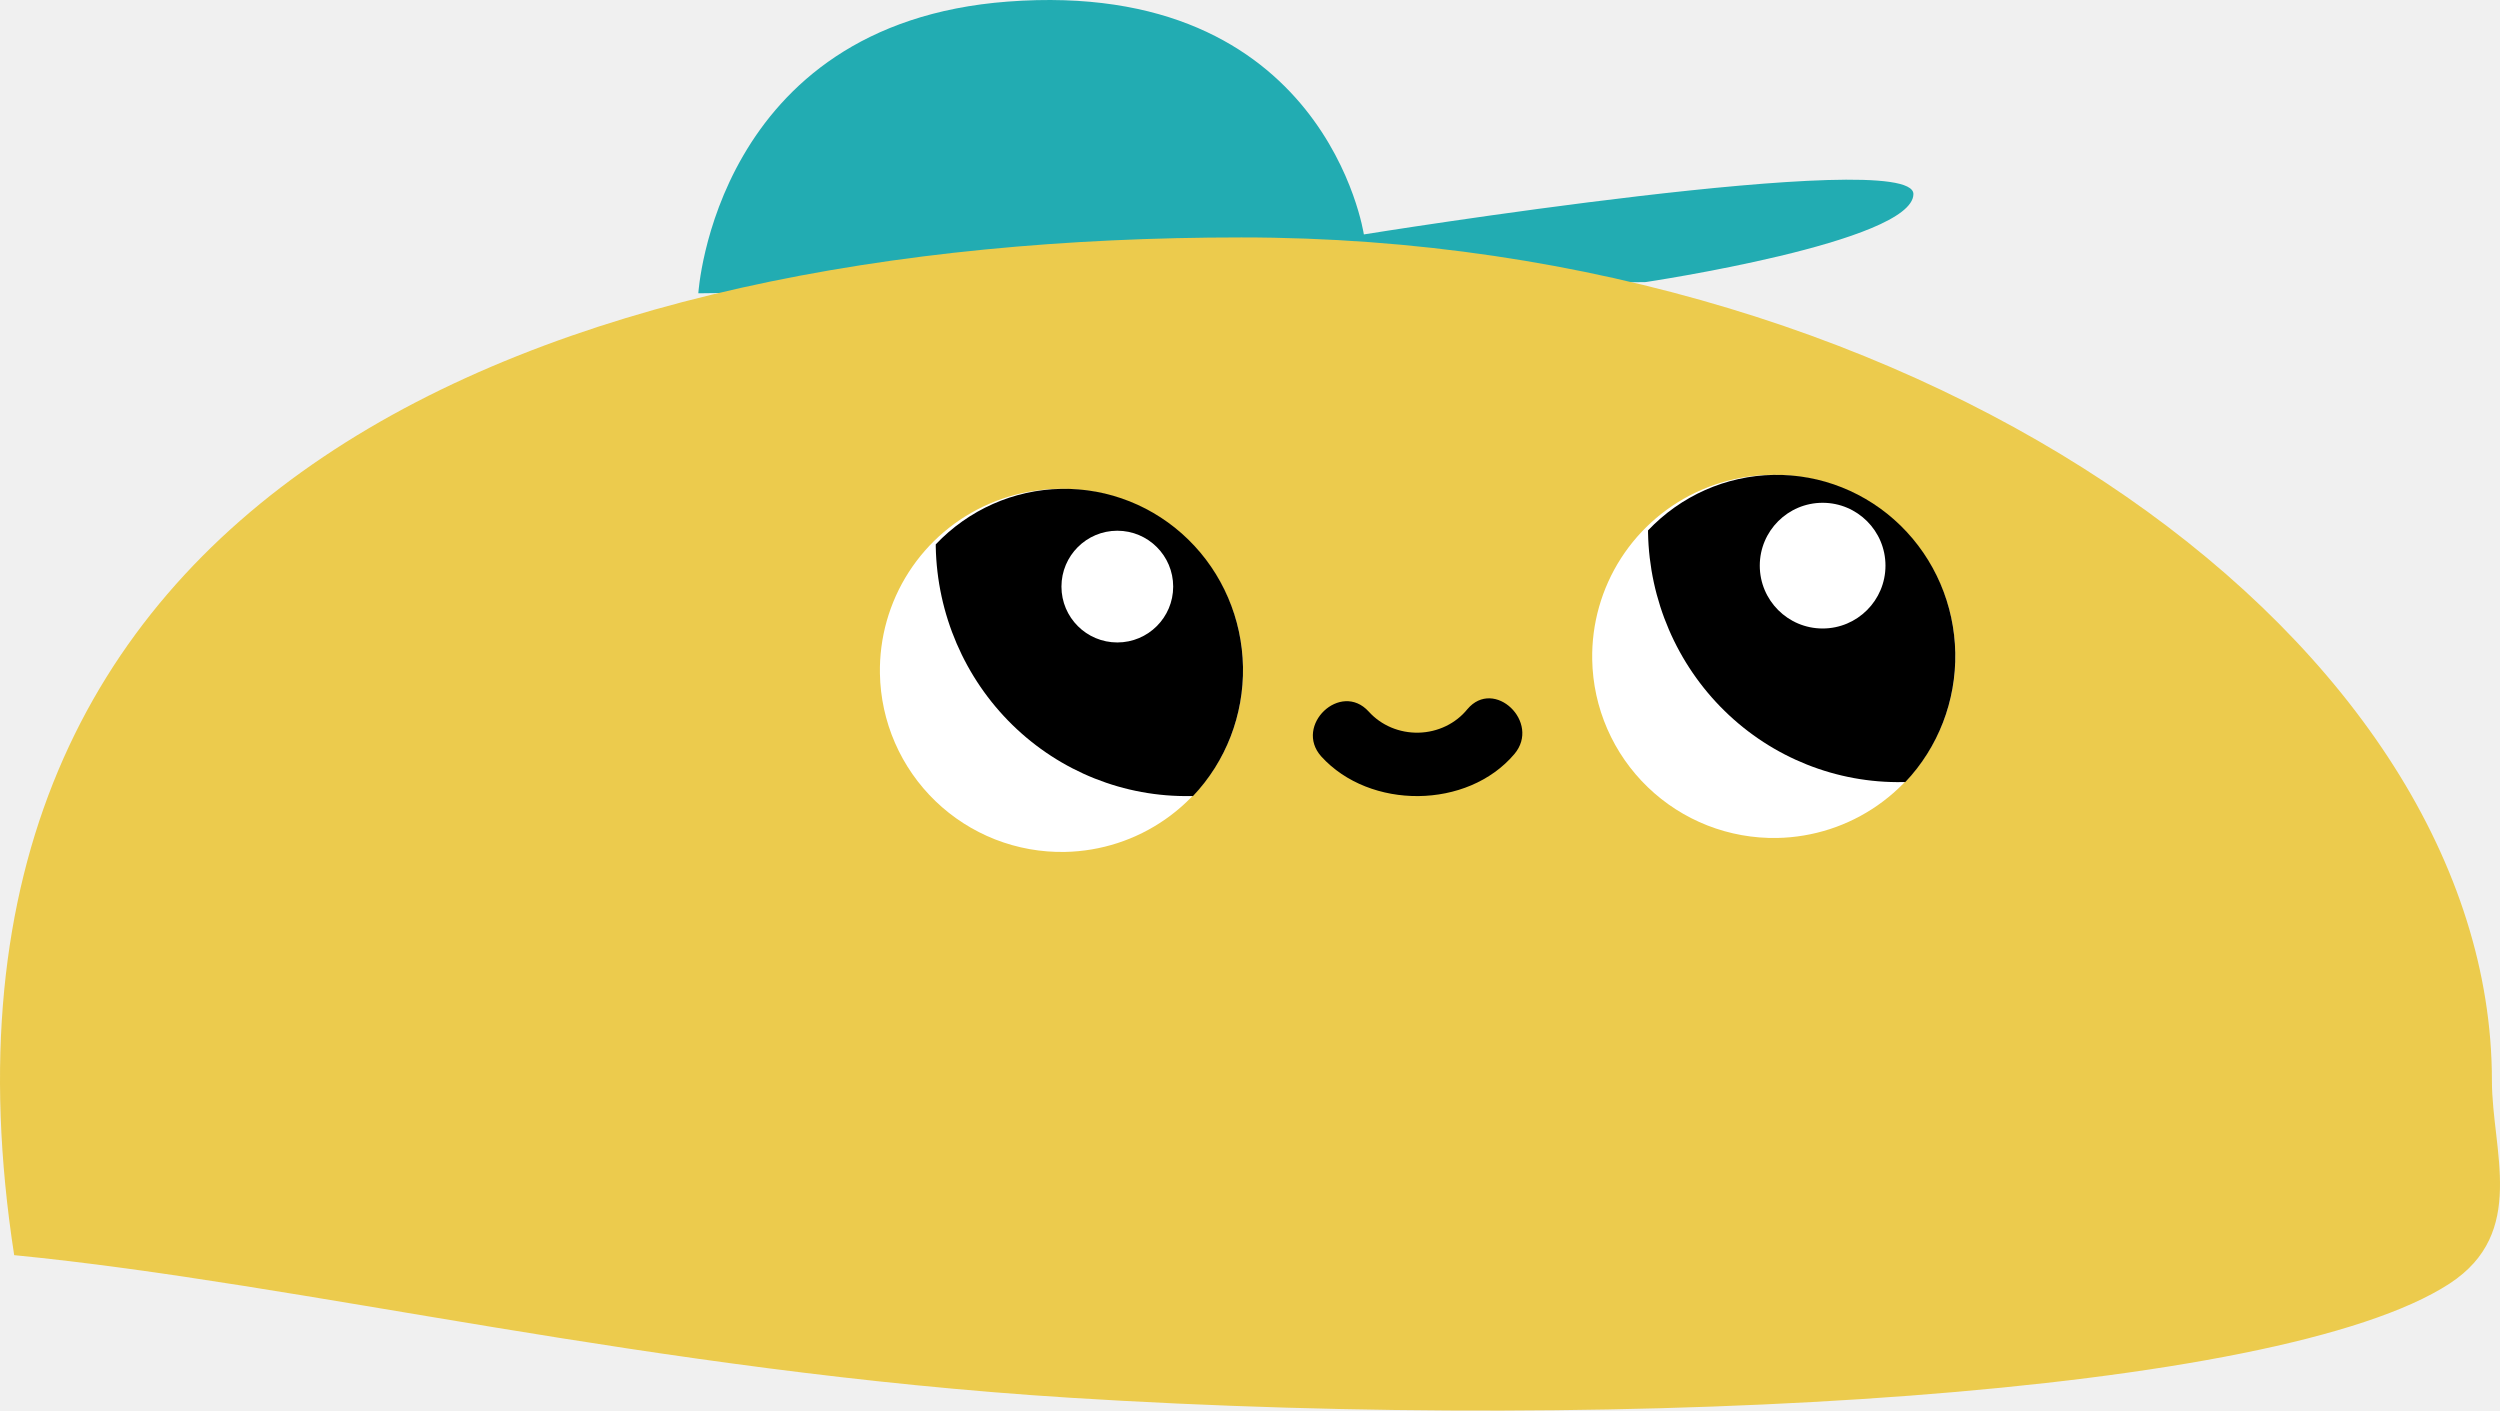
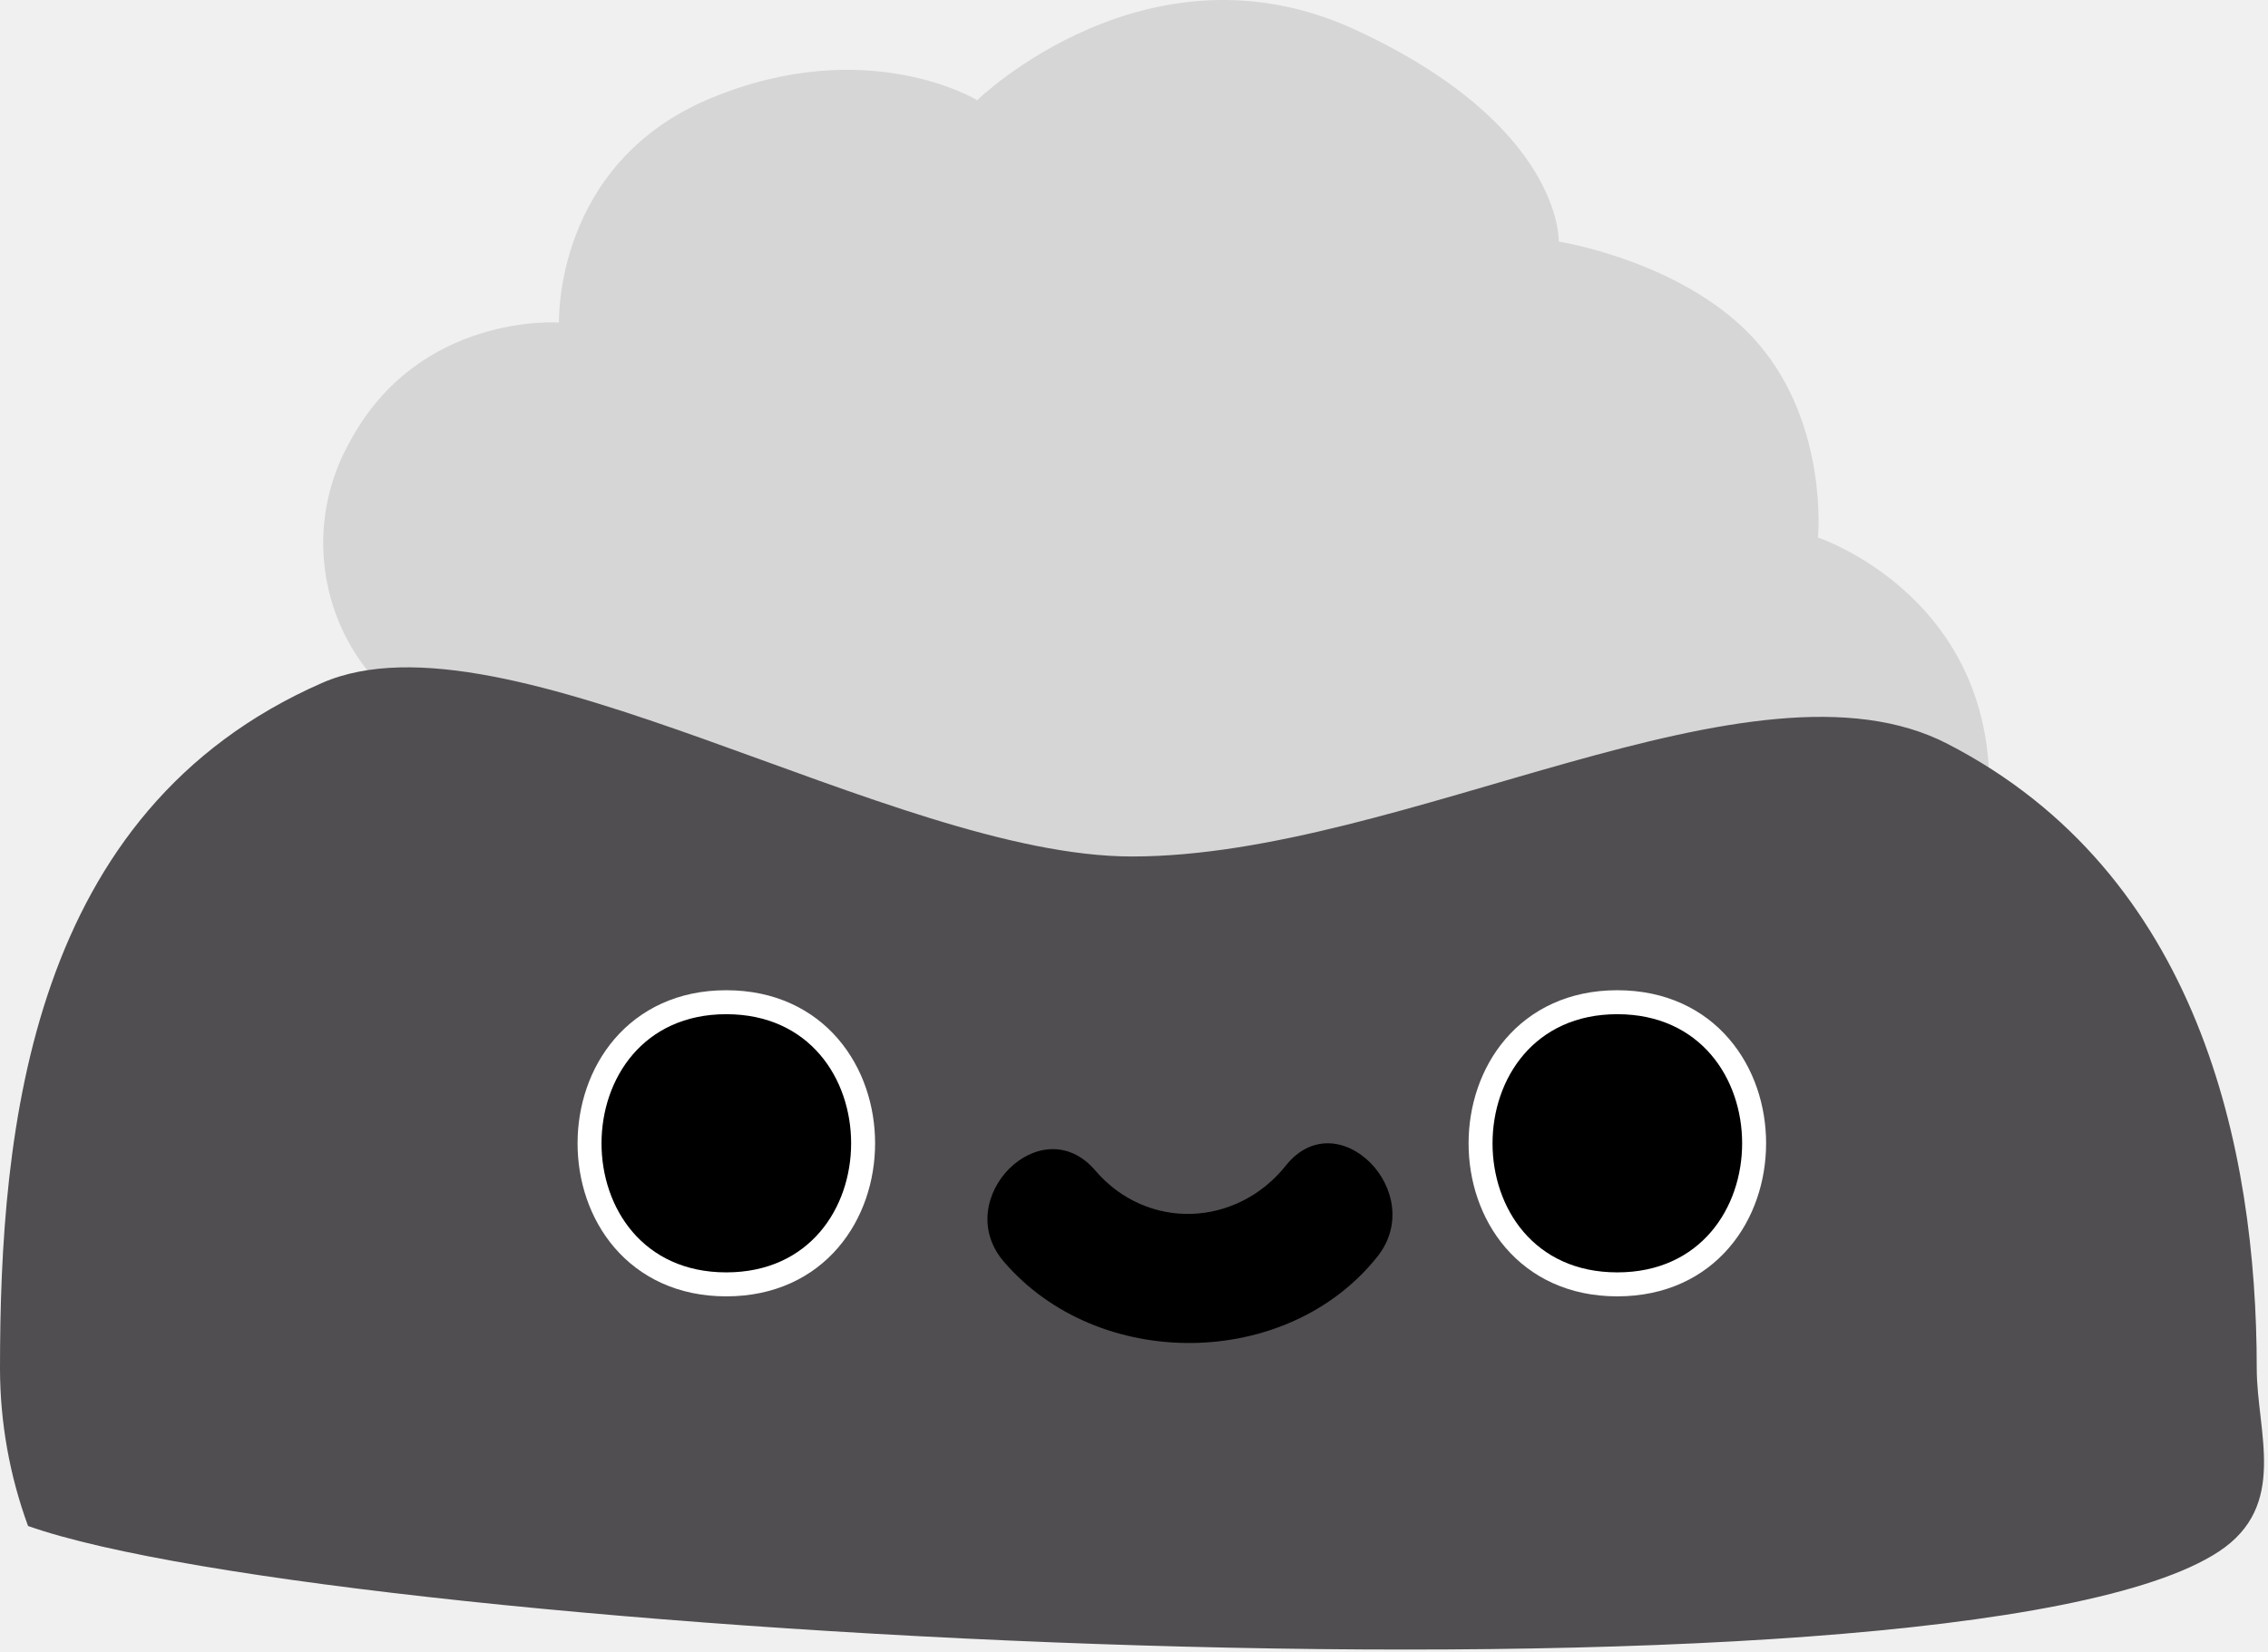
- <svg xmlns="http://www.w3.org/2000/svg" width="179" height="101" viewBox="0 0 179 101" fill="none">
-   <path d="M50 21C50 21 51.176 1.701 72.151 0.114C94.933 -1.607 97.652 16.785 97.652 16.785C97.652 16.785 137 10.446 137 13.892C137 17.338 117.821 20.198 117.821 20.198L50 21Z" fill="#22ACB2" />
-   <path d="M178.421 77.374C178.421 82.378 180.967 88.267 175.383 91.91C163.176 99.856 117.387 102.636 76.601 100.078C46.474 98.177 21.877 91.915 1.015 89.869C-7.529 34.628 39.282 17 88.88 17C138.478 17 178.421 46.378 178.421 77.374Z" fill="#ECCB4D" />
-   <path d="M76.256 60.998C78.826 60.947 81.323 60.136 83.431 58.666C85.54 57.197 87.166 55.136 88.104 52.743C89.041 50.351 89.249 47.733 88.7 45.223C88.151 42.712 86.87 40.421 85.019 38.638C83.168 36.855 80.83 35.66 78.301 35.205C75.772 34.75 73.164 35.055 70.808 36.082C68.452 37.108 66.453 38.81 65.063 40.972C63.674 43.134 62.957 45.66 63.002 48.229C63.032 49.938 63.399 51.625 64.082 53.192C64.765 54.759 65.75 56.176 66.981 57.362C68.212 58.548 69.665 59.48 71.257 60.104C72.848 60.727 74.547 61.031 76.256 60.998Z" fill="white" />
-   <path d="M67 39.139C67 39.083 67 39.032 67 38.976C69.354 36.496 72.581 35.066 75.973 35.002C79.364 34.938 82.642 36.245 85.084 38.635C87.527 41.024 88.935 44.301 88.998 47.745C89.061 51.189 87.774 54.517 85.42 56.997H85.259C80.507 57.085 75.914 55.253 72.49 51.905C69.067 48.556 67.092 43.965 67 39.139Z" fill="black" />
-   <path d="M127.256 59.998C129.826 59.947 132.323 59.136 134.431 57.666C136.54 56.197 138.166 54.136 139.104 51.743C140.041 49.35 140.249 46.733 139.7 44.223C139.151 41.712 137.87 39.421 136.019 37.638C134.168 35.855 131.83 34.66 129.301 34.205C126.772 33.75 124.164 34.055 121.808 35.082C119.452 36.108 117.453 37.81 116.063 39.972C114.674 42.134 113.957 44.66 114.002 47.229C114.032 48.938 114.399 50.625 115.082 52.192C115.765 53.759 116.75 55.176 117.981 56.362C119.212 57.548 120.665 58.48 122.257 59.104C123.848 59.727 125.547 60.031 127.256 59.998Z" fill="white" />
-   <path d="M118 38.145C118 38.089 118 38.032 118 37.976C120.354 35.496 123.581 34.066 126.973 34.002C130.364 33.938 133.642 35.245 136.084 37.635C138.527 40.024 139.935 43.301 139.998 46.745C140.061 50.189 138.774 53.517 136.42 55.997H136.254C131.502 56.086 126.91 54.256 123.487 50.908C120.064 47.56 118.09 42.97 118 38.145Z" fill="black" />
-   <path d="M105.064 50.778C104.653 51.286 104.126 51.701 103.522 51.992C102.918 52.283 102.253 52.442 101.576 52.459C100.898 52.475 100.225 52.348 99.606 52.087C98.987 51.825 98.439 51.436 98 50.949C95.993 48.739 92.626 51.944 94.599 54.158C98.079 57.994 105.075 57.956 108.432 53.987C110.342 51.719 106.98 48.504 105.064 50.778Z" fill="black" />
-   <path d="M130.5 45C132.985 45 135 42.985 135 40.5C135 38.015 132.985 36 130.5 36C128.015 36 126 38.015 126 40.5C126 42.985 128.015 45 130.5 45Z" fill="white" />
-   <path d="M80 46C82.209 46 84 44.209 84 42C84 39.791 82.209 38 80 38C77.791 38 76 39.791 76 42C76 44.209 77.791 46 80 46Z" fill="white" />
+ <svg xmlns="http://www.w3.org/2000/svg" width="173" height="126" viewBox="0 0 173 126" fill="none">
+   <path d="M26.782 75.277C25.145 73.71 21.323 70.648 21.869 61.871C22.013 59.739 22.654 57.669 23.741 55.829C24.829 53.989 26.332 52.43 28.131 51.276C26.163 48.835 24.971 45.862 24.709 42.738C24.446 39.614 25.124 36.483 26.657 33.748C31.952 23.808 42.641 24.605 42.641 24.605C42.641 24.605 42.215 12.498 54.176 7.509C66.137 2.52 74.539 7.64 74.539 7.64C74.539 7.64 87.575 -5.051 103.406 2.28C119.238 9.611 118.899 18.426 118.899 18.426C118.899 18.426 128.78 19.977 134.136 26.232C139.491 32.487 138.672 41.003 138.672 41.003C138.672 41.003 154.967 46.385 151.168 65.484C150.593 68.888 148.857 71.988 146.255 74.256C143.018 77.067 137.52 78.661 128.813 78.661H42.461C31.881 78.639 29.43 77.848 26.782 75.277Z" fill="#D6D6D6" />
+   <path d="M172.141 104.376C172.141 109.218 174.582 114.862 169.226 118.366C148.929 131.631 25.914 124.807 2.14 116.401C0.73 112.554 0.006 108.49 0 104.393C0 86.046 2.276 61.854 24.566 52.094C38.508 45.992 68.053 65.332 86.341 65.332C107.14 65.332 133.726 49.049 148.575 56.751C167.736 66.63 172.141 87.602 172.141 104.376Z" fill="#504E50" />
+   <path d="M98.089 88.902C94.339 93.607 87.509 93.912 83.54 89.278C79.413 84.458 72.469 91.462 76.575 96.243C83.743 104.606 98.144 104.535 105.055 95.867C108.969 90.965 102.047 83.951 98.089 88.902Z" fill="black" />
+   <path fill-rule="evenodd" clip-rule="evenodd" d="M46.879 79.248C48.822 76.987 51.711 75.534 55.399 75.534C59.091 75.534 61.984 76.986 63.928 79.248C65.839 81.471 66.751 84.374 66.751 87.209C66.751 90.044 65.839 92.948 63.928 95.171C61.984 97.433 59.091 98.885 55.399 98.885C51.707 98.885 48.815 97.432 46.873 95.17C44.963 92.946 44.054 90.043 44.056 87.208C44.057 84.374 44.969 81.471 46.879 79.248ZM49.647 92.788C50.875 94.219 52.742 95.228 55.399 95.228C58.056 95.228 59.925 94.219 61.155 92.787C62.418 91.318 63.094 89.298 63.094 87.209C63.094 85.121 62.418 83.1 61.155 81.631C59.925 80.2 58.056 79.19 55.399 79.19C52.749 79.19 50.882 80.199 49.652 81.631C48.39 83.1 47.713 85.121 47.712 87.21C47.711 89.299 48.385 91.319 49.647 92.788Z" fill="white" />
+   <path d="M55.399 77.362C42.723 77.362 42.701 97.056 55.399 97.056C68.097 97.056 68.097 77.362 55.399 77.362Z" fill="black" />
+   <path fill-rule="evenodd" clip-rule="evenodd" d="M114.844 79.248C116.787 76.987 119.676 75.534 123.364 75.534C127.057 75.534 129.949 76.986 131.893 79.248C133.805 81.471 134.716 84.374 134.716 87.209C134.716 90.044 133.805 92.948 131.893 95.171C129.949 97.433 127.057 98.885 123.364 98.885C119.672 98.885 116.781 97.432 114.838 95.17C112.928 92.946 112.019 90.043 112.021 87.208C112.023 84.374 112.935 81.471 114.844 79.248ZM117.612 92.788C118.84 94.219 120.708 95.228 123.364 95.228C126.021 95.228 127.89 94.219 129.121 92.787C130.384 91.318 131.06 89.298 131.06 87.209C131.06 85.121 130.384 83.1 129.121 81.631C127.89 80.2 126.021 79.19 123.364 79.19C120.714 79.19 118.848 80.199 117.618 81.631C116.355 83.1 115.678 85.121 115.677 87.21C115.676 89.299 116.351 91.319 117.612 92.788Z" fill="white" />
+   <path d="M123.364 77.362C110.688 77.362 110.666 97.056 123.364 97.056C136.062 97.056 136.062 77.362 123.364 77.362Z" fill="black" />
</svg>
